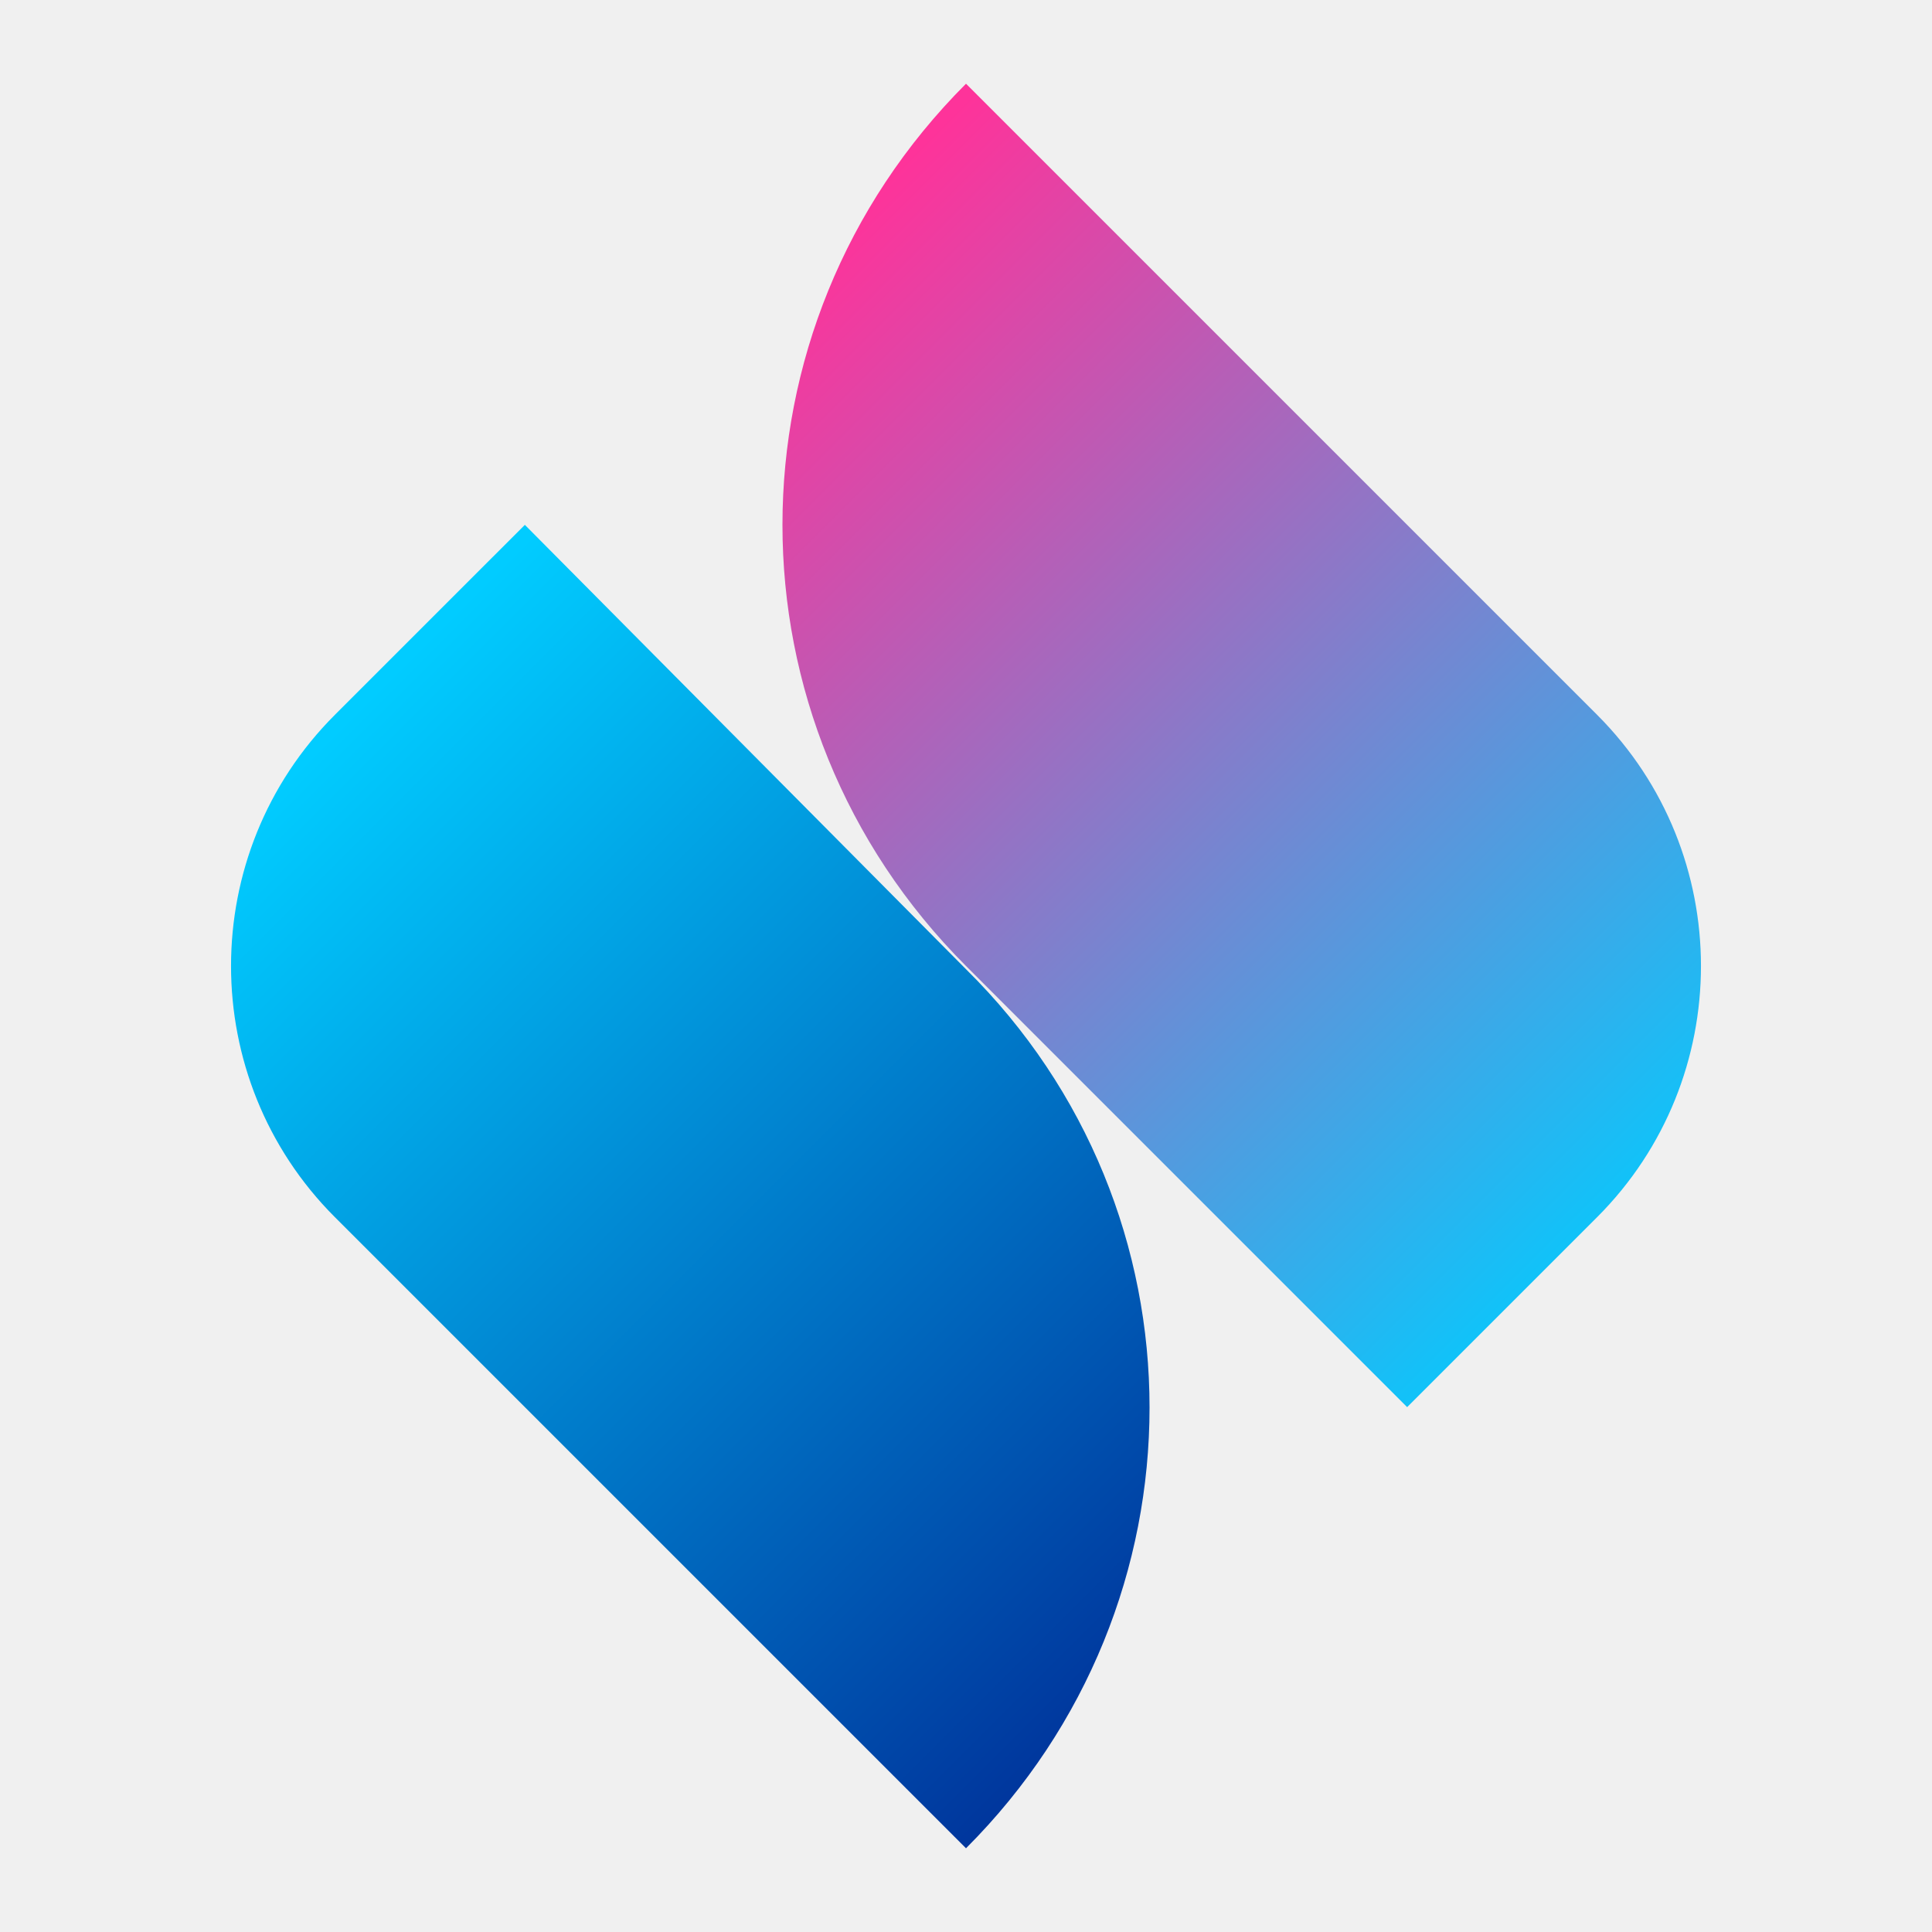
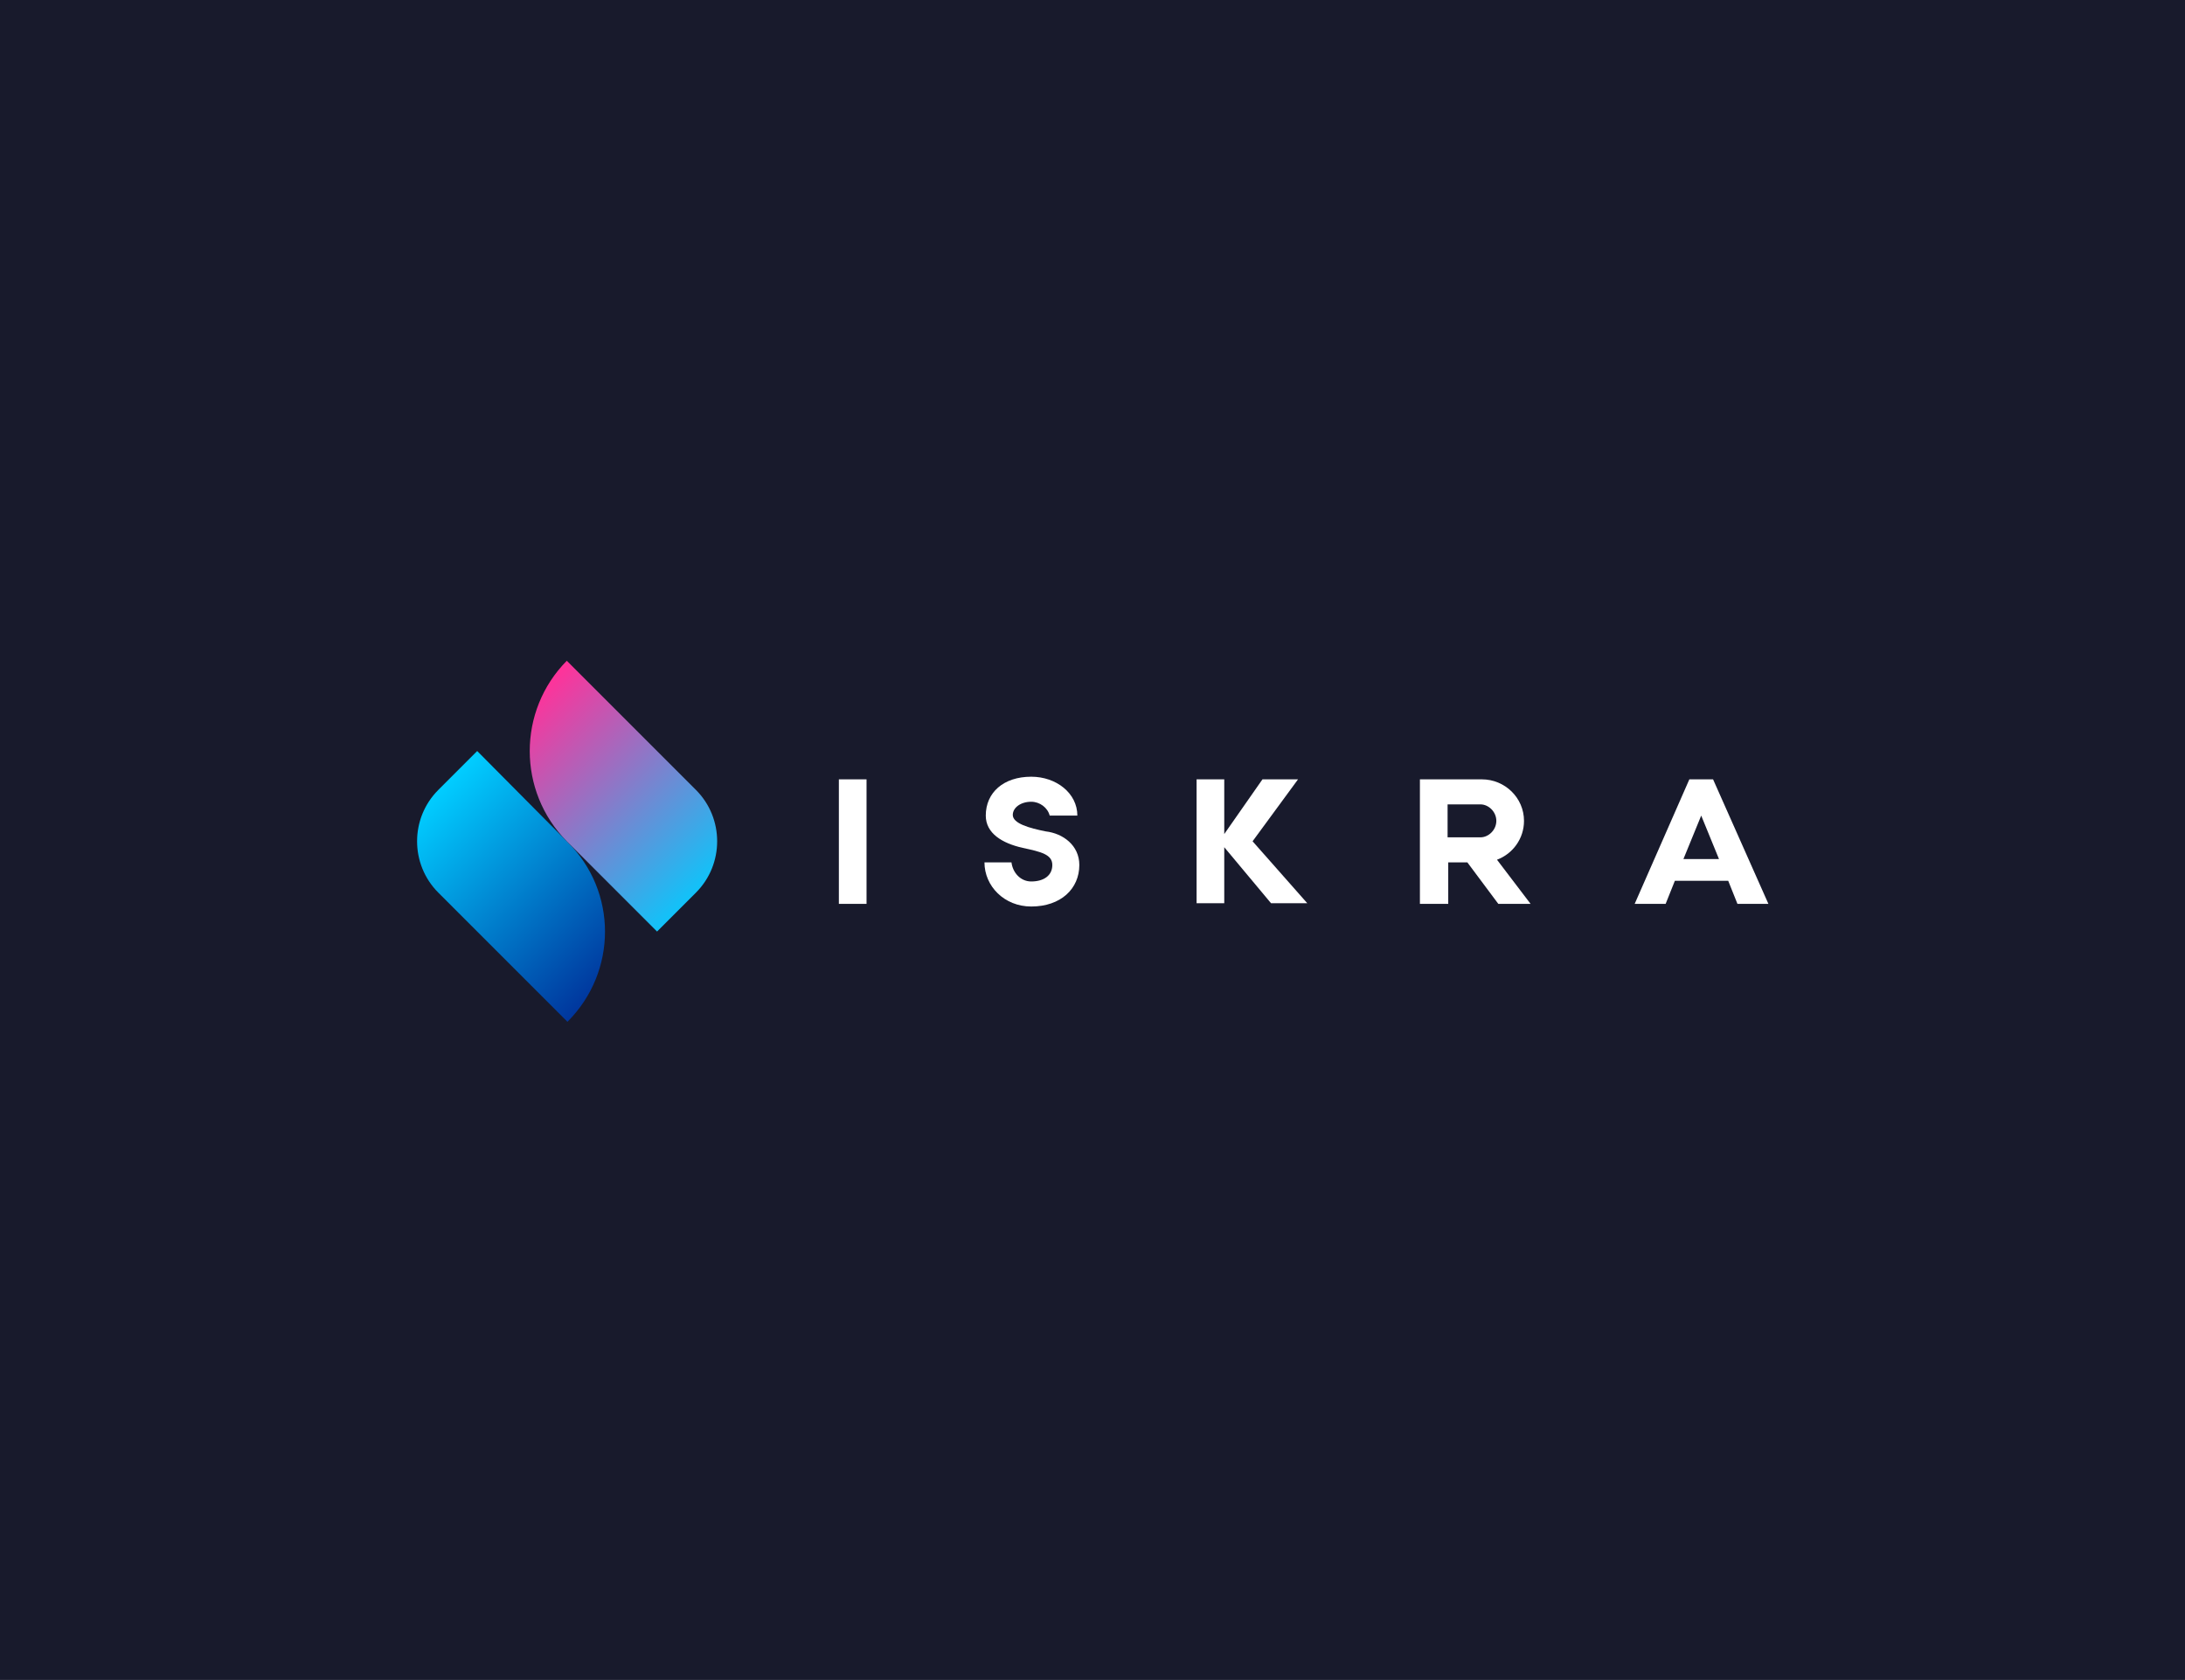
- <svg xmlns="http://www.w3.org/2000/svg" version="1.1" id="Layer_1" x="0px" y="0px" viewBox="0 0 60 60" style="enable-background:new 0 0 60 60;" xml:space="preserve">
-   <style type="text/css">
- 	.st0{fill:url(#SVGID_1_);}
- 	.st1{fill:url(#SVGID_00000117643138953682612400000002401367027214978964_);}
- </style>
-   <g>
-     <linearGradient id="SVGID_1_" gradientUnits="userSpaceOnUse" x1="6240.8" y1="-1833.912" x2="6268.52" y2="-1806.192" gradientTransform="matrix(-1 0 0 -1 6278.223 -1782.816)">
-       <stop offset="0" style="stop-color:#00339B" />
-       <stop offset="1" style="stop-color:#01CCFF" />
+ <svg xmlns="http://www.w3.org/2000/svg" width="333" height="256" viewBox="0 0 333 256" fill="none">
+   <rect width="333" height="256" fill="#181A2C" />
+   <path d="M66.803 136.031L86.481 155.71C94.112 148.079 94.112 135.83 86.481 128.3L72.726 114.445L66.803 120.369C62.486 124.686 62.486 131.714 66.803 136.031Z" fill="url(#paint0_linear_3521_17372)" />
+   <path d="M86.381 128.2L100.136 141.955L106.06 136.031C110.377 131.714 110.377 124.686 106.06 120.369L86.381 100.69C78.851 108.321 78.851 120.57 86.381 128.2Z" fill="url(#paint1_linear_3521_17372)" />
+   <path d="M132.063 137.738H127.846V118.762H132.063V137.738Z" fill="white" />
+   <path d="M164.492 131.814C164.492 135.429 161.681 138.14 157.163 138.14C153.047 138.14 150.035 135.027 150.035 131.413H154.151C154.352 133.019 155.557 134.324 157.163 134.324C159.071 134.324 160.376 133.421 160.376 131.814C160.376 130.208 158.669 129.806 155.858 129.204C152.745 128.501 150.235 126.995 150.235 124.284C150.235 120.77 152.946 118.361 157.163 118.361C160.978 118.361 164.191 120.871 164.191 124.284H159.974C159.673 123.08 158.468 122.176 157.163 122.176C155.557 122.176 154.352 123.08 154.352 124.184C154.352 125.489 156.862 126.192 159.372 126.694C161.982 126.995 164.492 128.802 164.492 131.814Z" fill="white" />
+   <path d="M182.363 137.738V118.762H186.58V127.096L192.403 118.762H197.824L190.897 128.2L199.23 137.638H193.708L186.58 129.104V137.638H182.363V137.738Z" fill="white" />
+   <path d="M216.399 137.738V118.762H225.837C229.351 118.762 232.262 121.574 232.262 125.088C232.262 127.798 230.555 130.108 228.146 131.011L233.266 137.738H228.347L223.628 131.413H220.716V137.738H216.399ZM220.616 127.598H225.636C226.841 127.598 228.045 126.493 228.045 125.088C228.045 123.682 226.841 122.578 225.636 122.578H220.616V127.598Z" fill="white" />
+   <path d="M257.462 118.762H261.076L269.51 137.738H264.791L263.386 134.224H255.253L253.848 137.738H249.129L257.462 118.762ZM256.558 130.911H261.98L259.269 124.284L256.558 130.911Z" fill="white" />
+   <defs>
+     <linearGradient id="paint0_linear_3521_17372" x1="93.885" y1="149.381" x2="66.054" y2="121.55" gradientUnits="userSpaceOnUse">
+       <stop stop-color="#00339B" />
+       <stop offset="1" stop-color="#01CCFF" />
    </linearGradient>
-     <path class="st0" d="M10.4,37.8L30,57.4l0,0c7.6-7.6,7.6-19.8,0-27.3L16.3,16.3l-5.9,5.9C6.1,26.5,6.1,33.5,10.4,37.8z" />
-     <linearGradient id="SVGID_00000023242600108934099910000003708761652008993425_" gradientUnits="userSpaceOnUse" x1="6225.817" y1="-1821.549" x2="6254.845" y2="-1792.521" gradientTransform="matrix(-1 0 0 -1 6278.223 -1782.816)">
-       <stop offset="1.611733e-03" style="stop-color:#01CCFF" />
-       <stop offset="1" style="stop-color:#FE339A" />
+     <linearGradient id="paint1_linear_3521_17372" x1="108.93" y1="136.967" x2="79.786" y2="107.824" gradientUnits="userSpaceOnUse">
+       <stop offset="0.002" stop-color="#01CCFF" />
+       <stop offset="1" stop-color="#FE339A" />
    </linearGradient>
-     <path style="fill:url(#SVGID_00000023242600108934099910000003708761652008993425_);" d="M30,30l13.7,13.7l5.9-5.9   c4.3-4.3,4.3-11.3,0-15.6L30,2.6l0,0C22.4,10.2,22.4,22.4,30,30z" />
-   </g>
+   </defs>
</svg>
